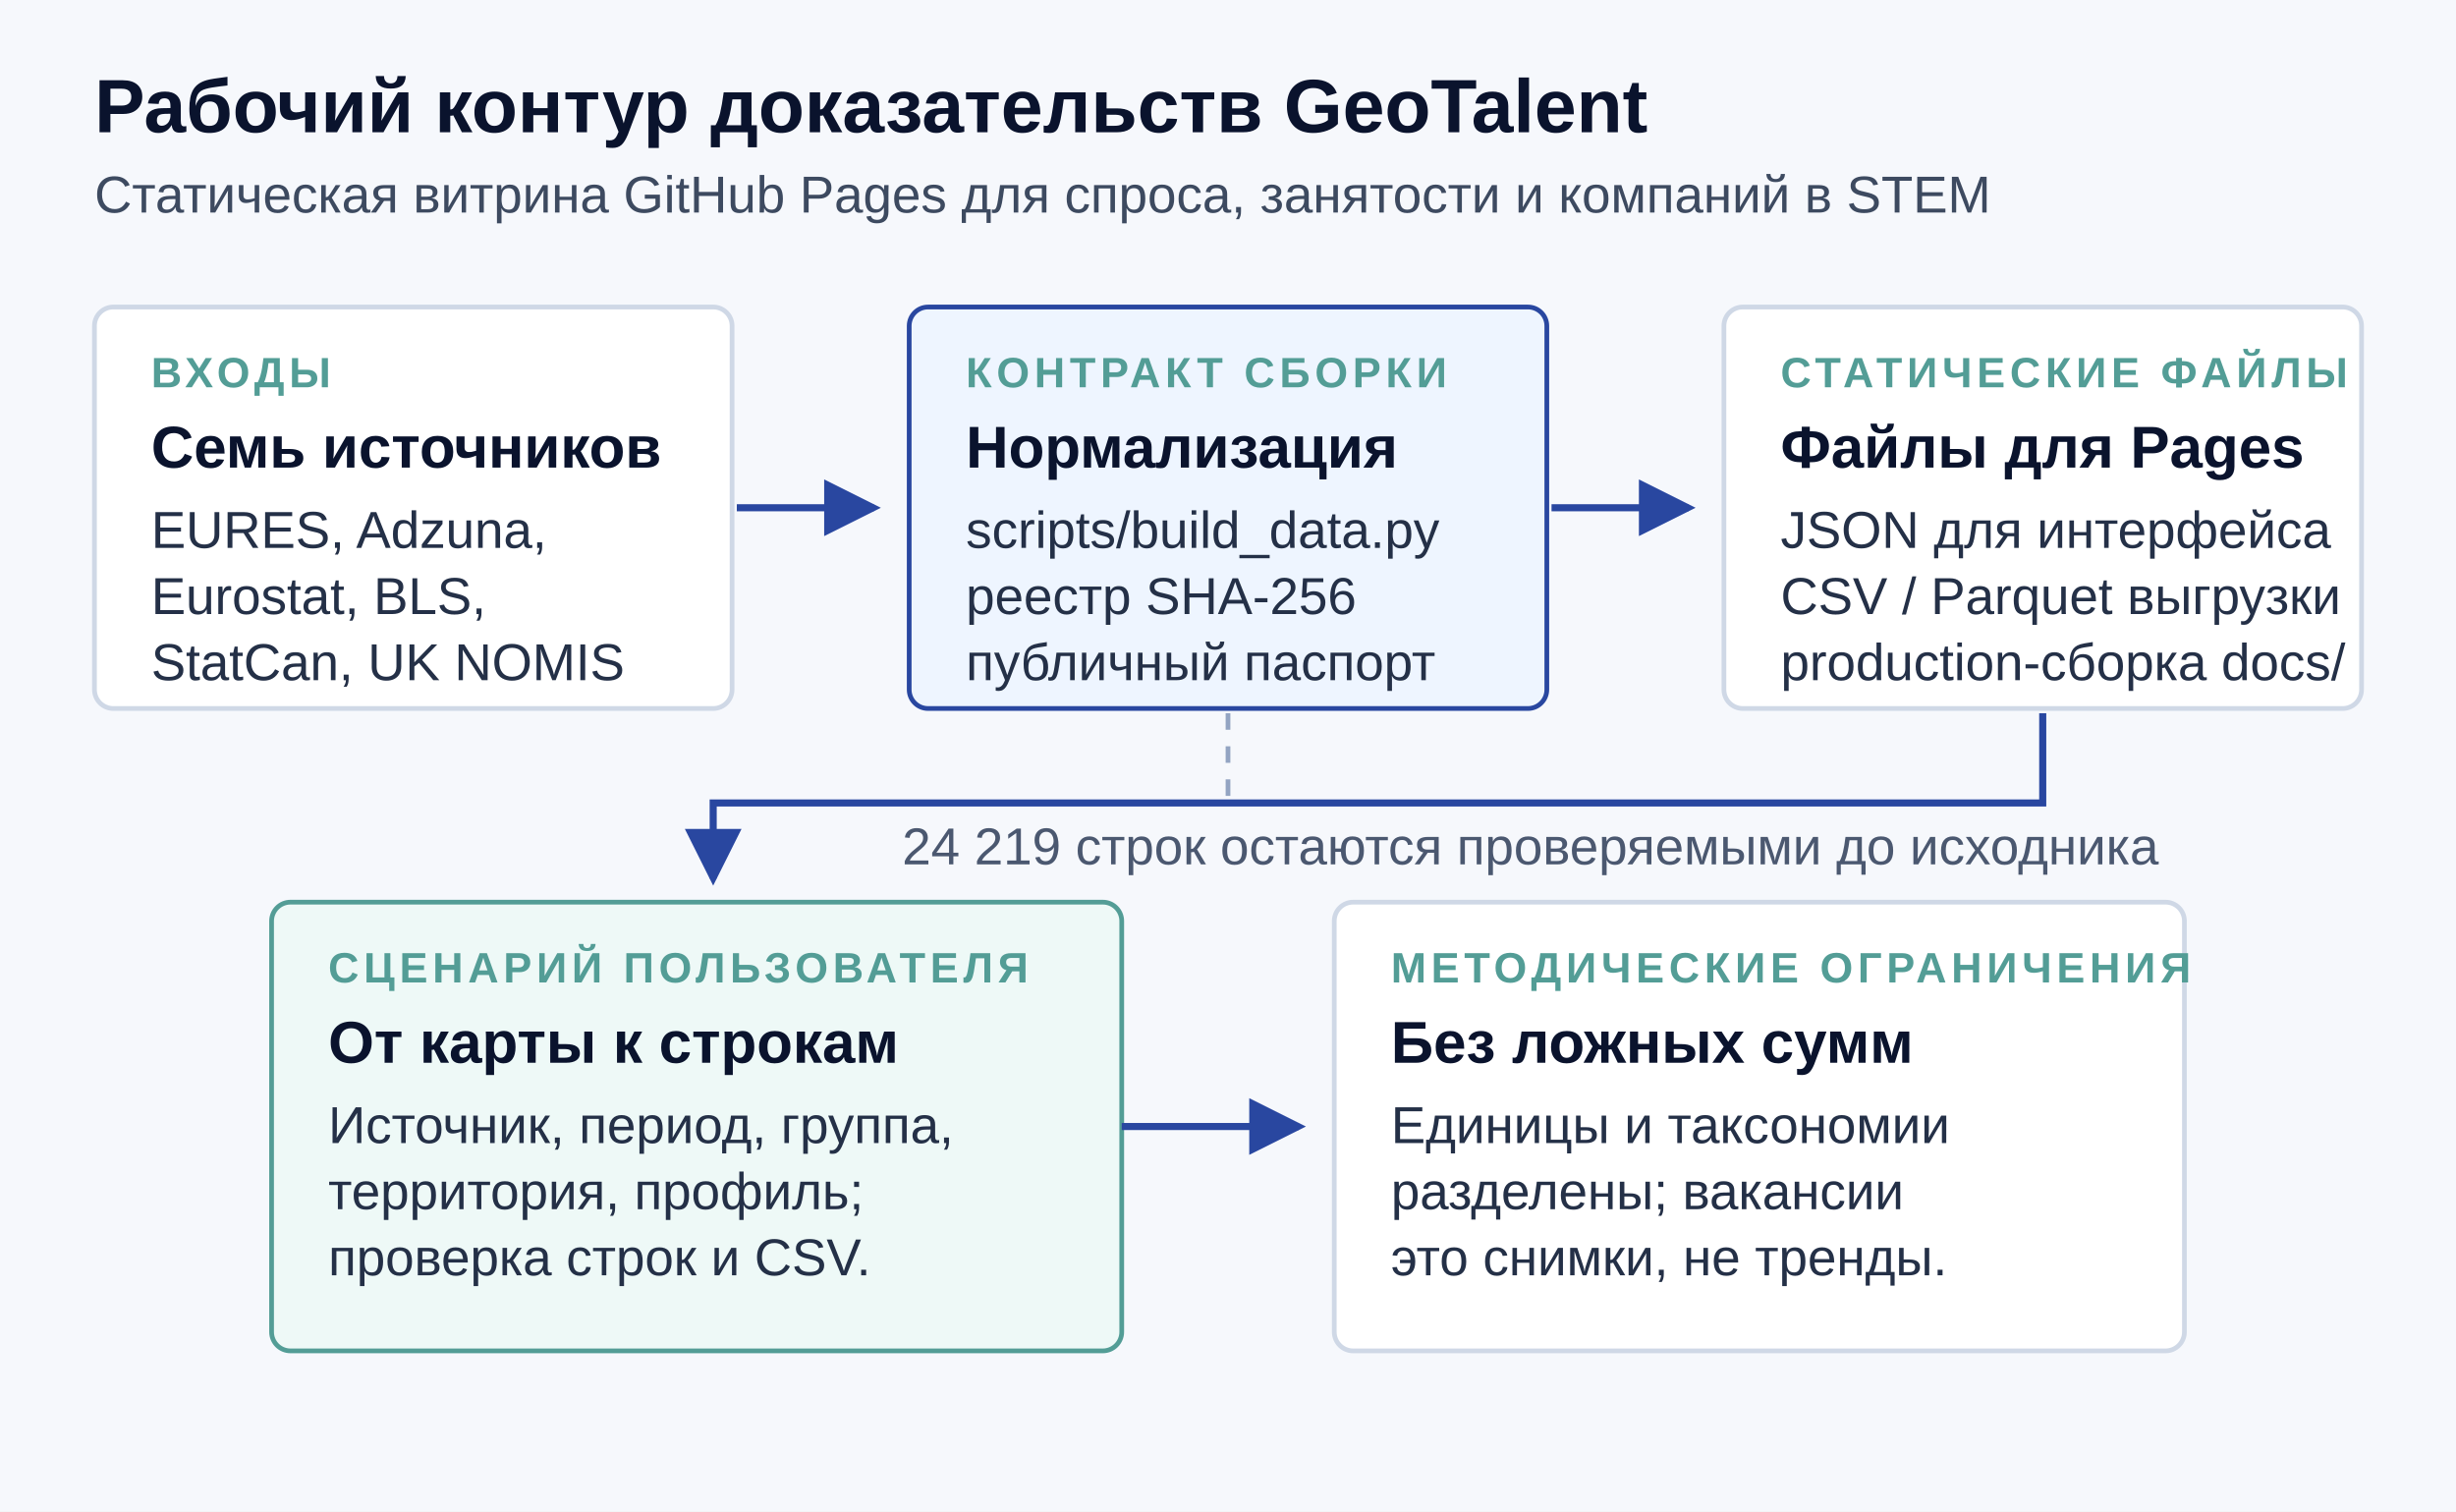
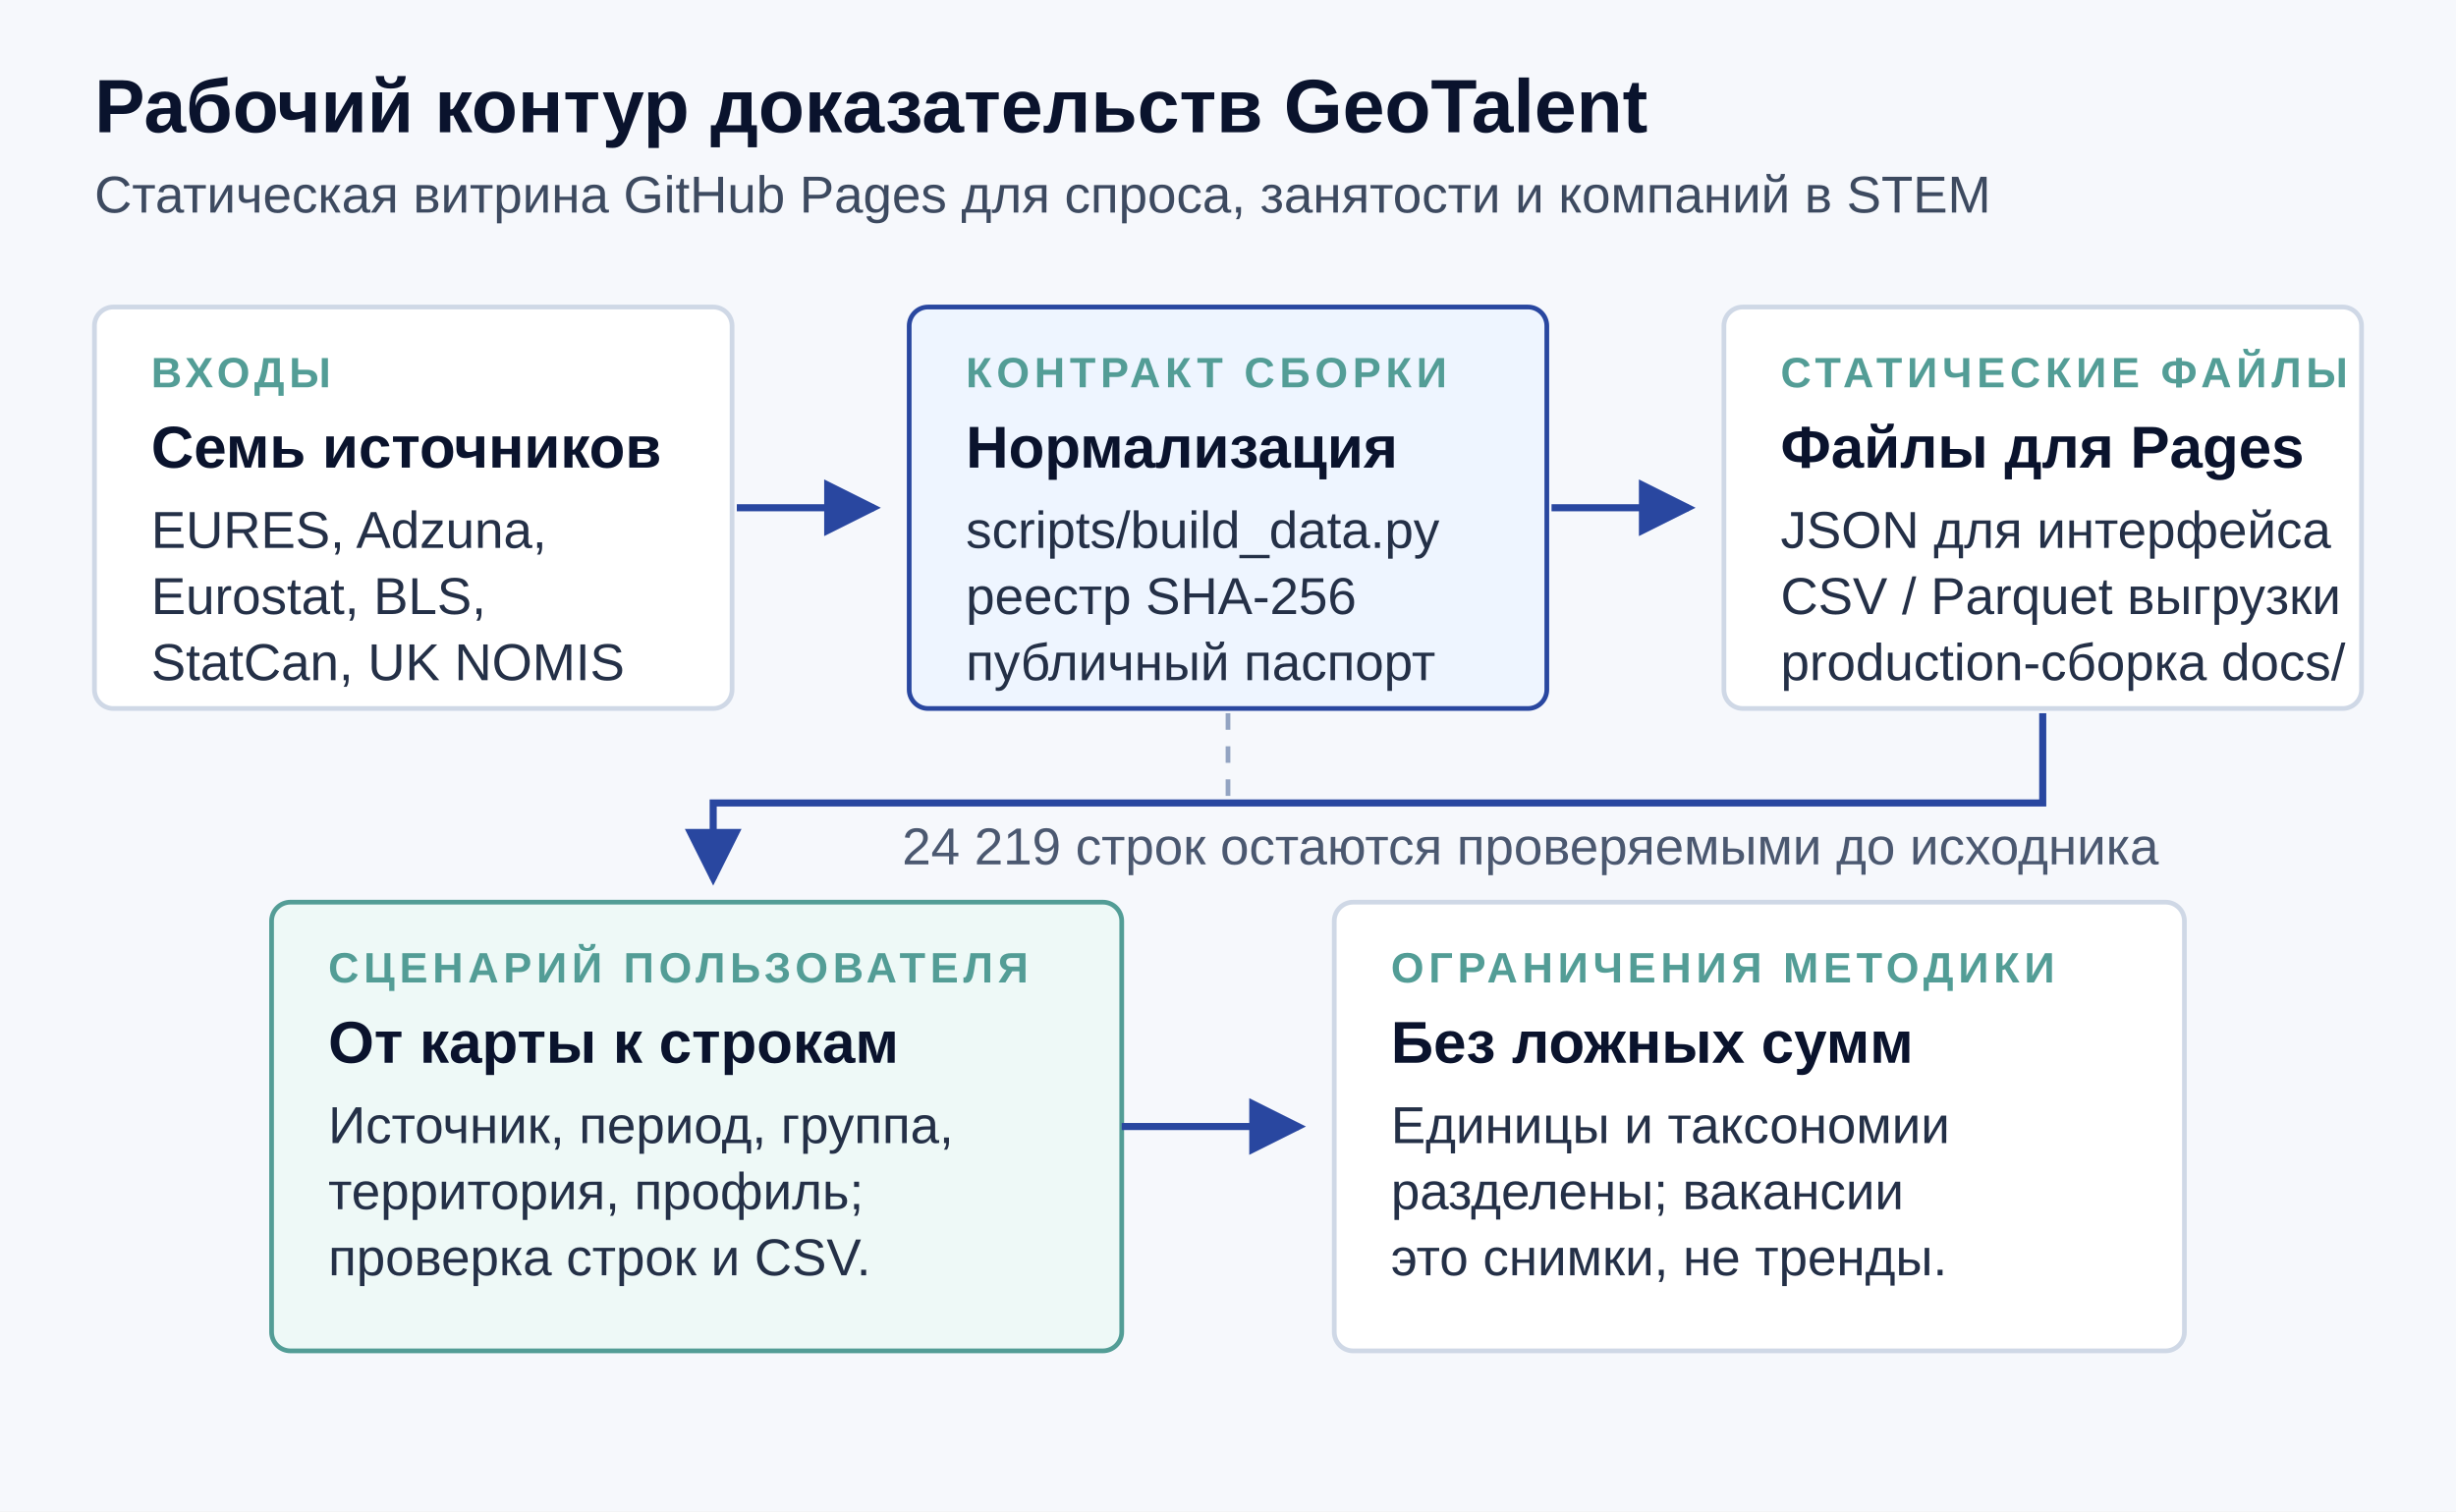
<svg xmlns="http://www.w3.org/2000/svg" width="1040" height="640" viewBox="0 0 1040 640" role="img" aria-labelledby="title desc">
  <defs>
    <marker id="arrow" markerWidth="12" markerHeight="12" refX="9" refY="6" orient="auto">
      <path d="M2 2 L10 6 L2 10 Z" fill="#2947A0" />
    </marker>
    <style>
      .bg{fill:#f6f8fc}
      .panel{fill:#fff;stroke:#cfd8e6;stroke-width:2}
      .panel-blue{fill:#eef5ff;stroke:#2947A0;stroke-width:2}
      .panel-green{fill:#eef9f7;stroke:#539D96;stroke-width:2}
      .title{font:700 32px Arial,sans-serif;fill:#0a132d}
      .subtitle{font:400 22px Arial,sans-serif;fill:#3d4a60}
      .kicker{font:700 18px Arial,sans-serif;letter-spacing:2px;fill:#539D96}
      .heading{font:700 25px Arial,sans-serif;fill:#0a132d}
      .body{font:400 22px Arial,sans-serif;fill:#243047}
      .small{font:400 22px Arial,sans-serif;fill:#4b5870}
      .arrow{stroke:#2947A0;stroke-width:3;fill:none;marker-end:url(#arrow)}
      .dash{stroke:#93a4c2;stroke-width:2;stroke-dasharray:7 7;fill:none}
    </style>
  </defs>
  <rect class="bg" width="1040" height="640" rx="0" />
  <text class="title" x="40" y="56">Рабочий контур доказательств GeoTalent</text>
  <text class="subtitle" x="40" y="90">Статическая витрина GitHub Pages для спроса, занятости и компаний в STEM</text>
  <rect class="panel" x="40" y="130" width="270" height="170" rx="8" />
  <text class="kicker" x="64" y="164">ВХОДЫ</text>
  <text class="heading" x="64" y="198">Семь источников</text>
  <text class="body" x="64" y="232">EURES, Adzuna,</text>
  <text class="body" x="64" y="260">Eurostat, BLS,</text>
  <text class="body" x="64" y="288">StatCan, UK NOMIS</text>
  <rect class="panel-blue" x="385" y="130" width="270" height="170" rx="8" />
  <text class="kicker" x="409" y="164">КОНТРАКТ СБОРКИ</text>
  <text class="heading" x="409" y="198">Нормализация</text>
  <text class="body" x="409" y="232">scripts/build_data.py</text>
  <text class="body" x="409" y="260">реестр SHA-256</text>
  <text class="body" x="409" y="288">публичный паспорт</text>
  <rect class="panel" x="730" y="130" width="270" height="170" rx="8" />
  <text class="kicker" x="754" y="164">СТАТИЧЕСКИЕ ФАЙЛЫ</text>
  <text class="heading" x="754" y="198">Файлы для Pages</text>
  <text class="body" x="754" y="232">JSON для интерфейса</text>
  <text class="body" x="754" y="260">CSV / Parquet выгрузки</text>
  <text class="body" x="754" y="288">production-сборка docs/</text>
  <path class="arrow" d="M312 215 H370" />
  <path class="arrow" d="M657 215 H715" />
  <rect class="panel-green" x="115" y="382" width="360" height="190" rx="8" />
  <text class="kicker" x="139" y="416">СЦЕНАРИЙ ПОЛЬЗОВАТЕЛЯ</text>
  <text class="heading" x="139" y="450">От карты к строкам</text>
  <text class="body" x="139" y="484">Источник, период, группа,</text>
  <text class="body" x="139" y="512">территория, профиль;</text>
  <text class="body" x="139" y="540">проверка строк и CSV.</text>
  <rect class="panel" x="565" y="382" width="360" height="190" rx="8" />
-   <text class="kicker" x="589" y="416">МЕТОДИЧЕСКИЕ ОГРАНИЧЕНИЯ</text>
+   <text class="kicker" x="589" y="416">ОГРАНИЧЕНИЯ МЕТОДИКИ</text>
  <text class="heading" x="589" y="450">Без ложных сумм</text>
  <text class="body" x="589" y="484">Единицы и таксономии</text>
  <text class="body" x="589" y="512">разделены; вакансии</text>
  <text class="body" x="589" y="540">это снимки, не тренды.</text>
  <path class="arrow" d="M865 302 V340 H302 V372" />
  <path class="arrow" d="M475 477 H550" />
  <path class="dash" d="M520 302 V340" />
  <text class="small" x="382" y="366">24 219 строк остаются проверяемыми до исходника</text>
</svg>
